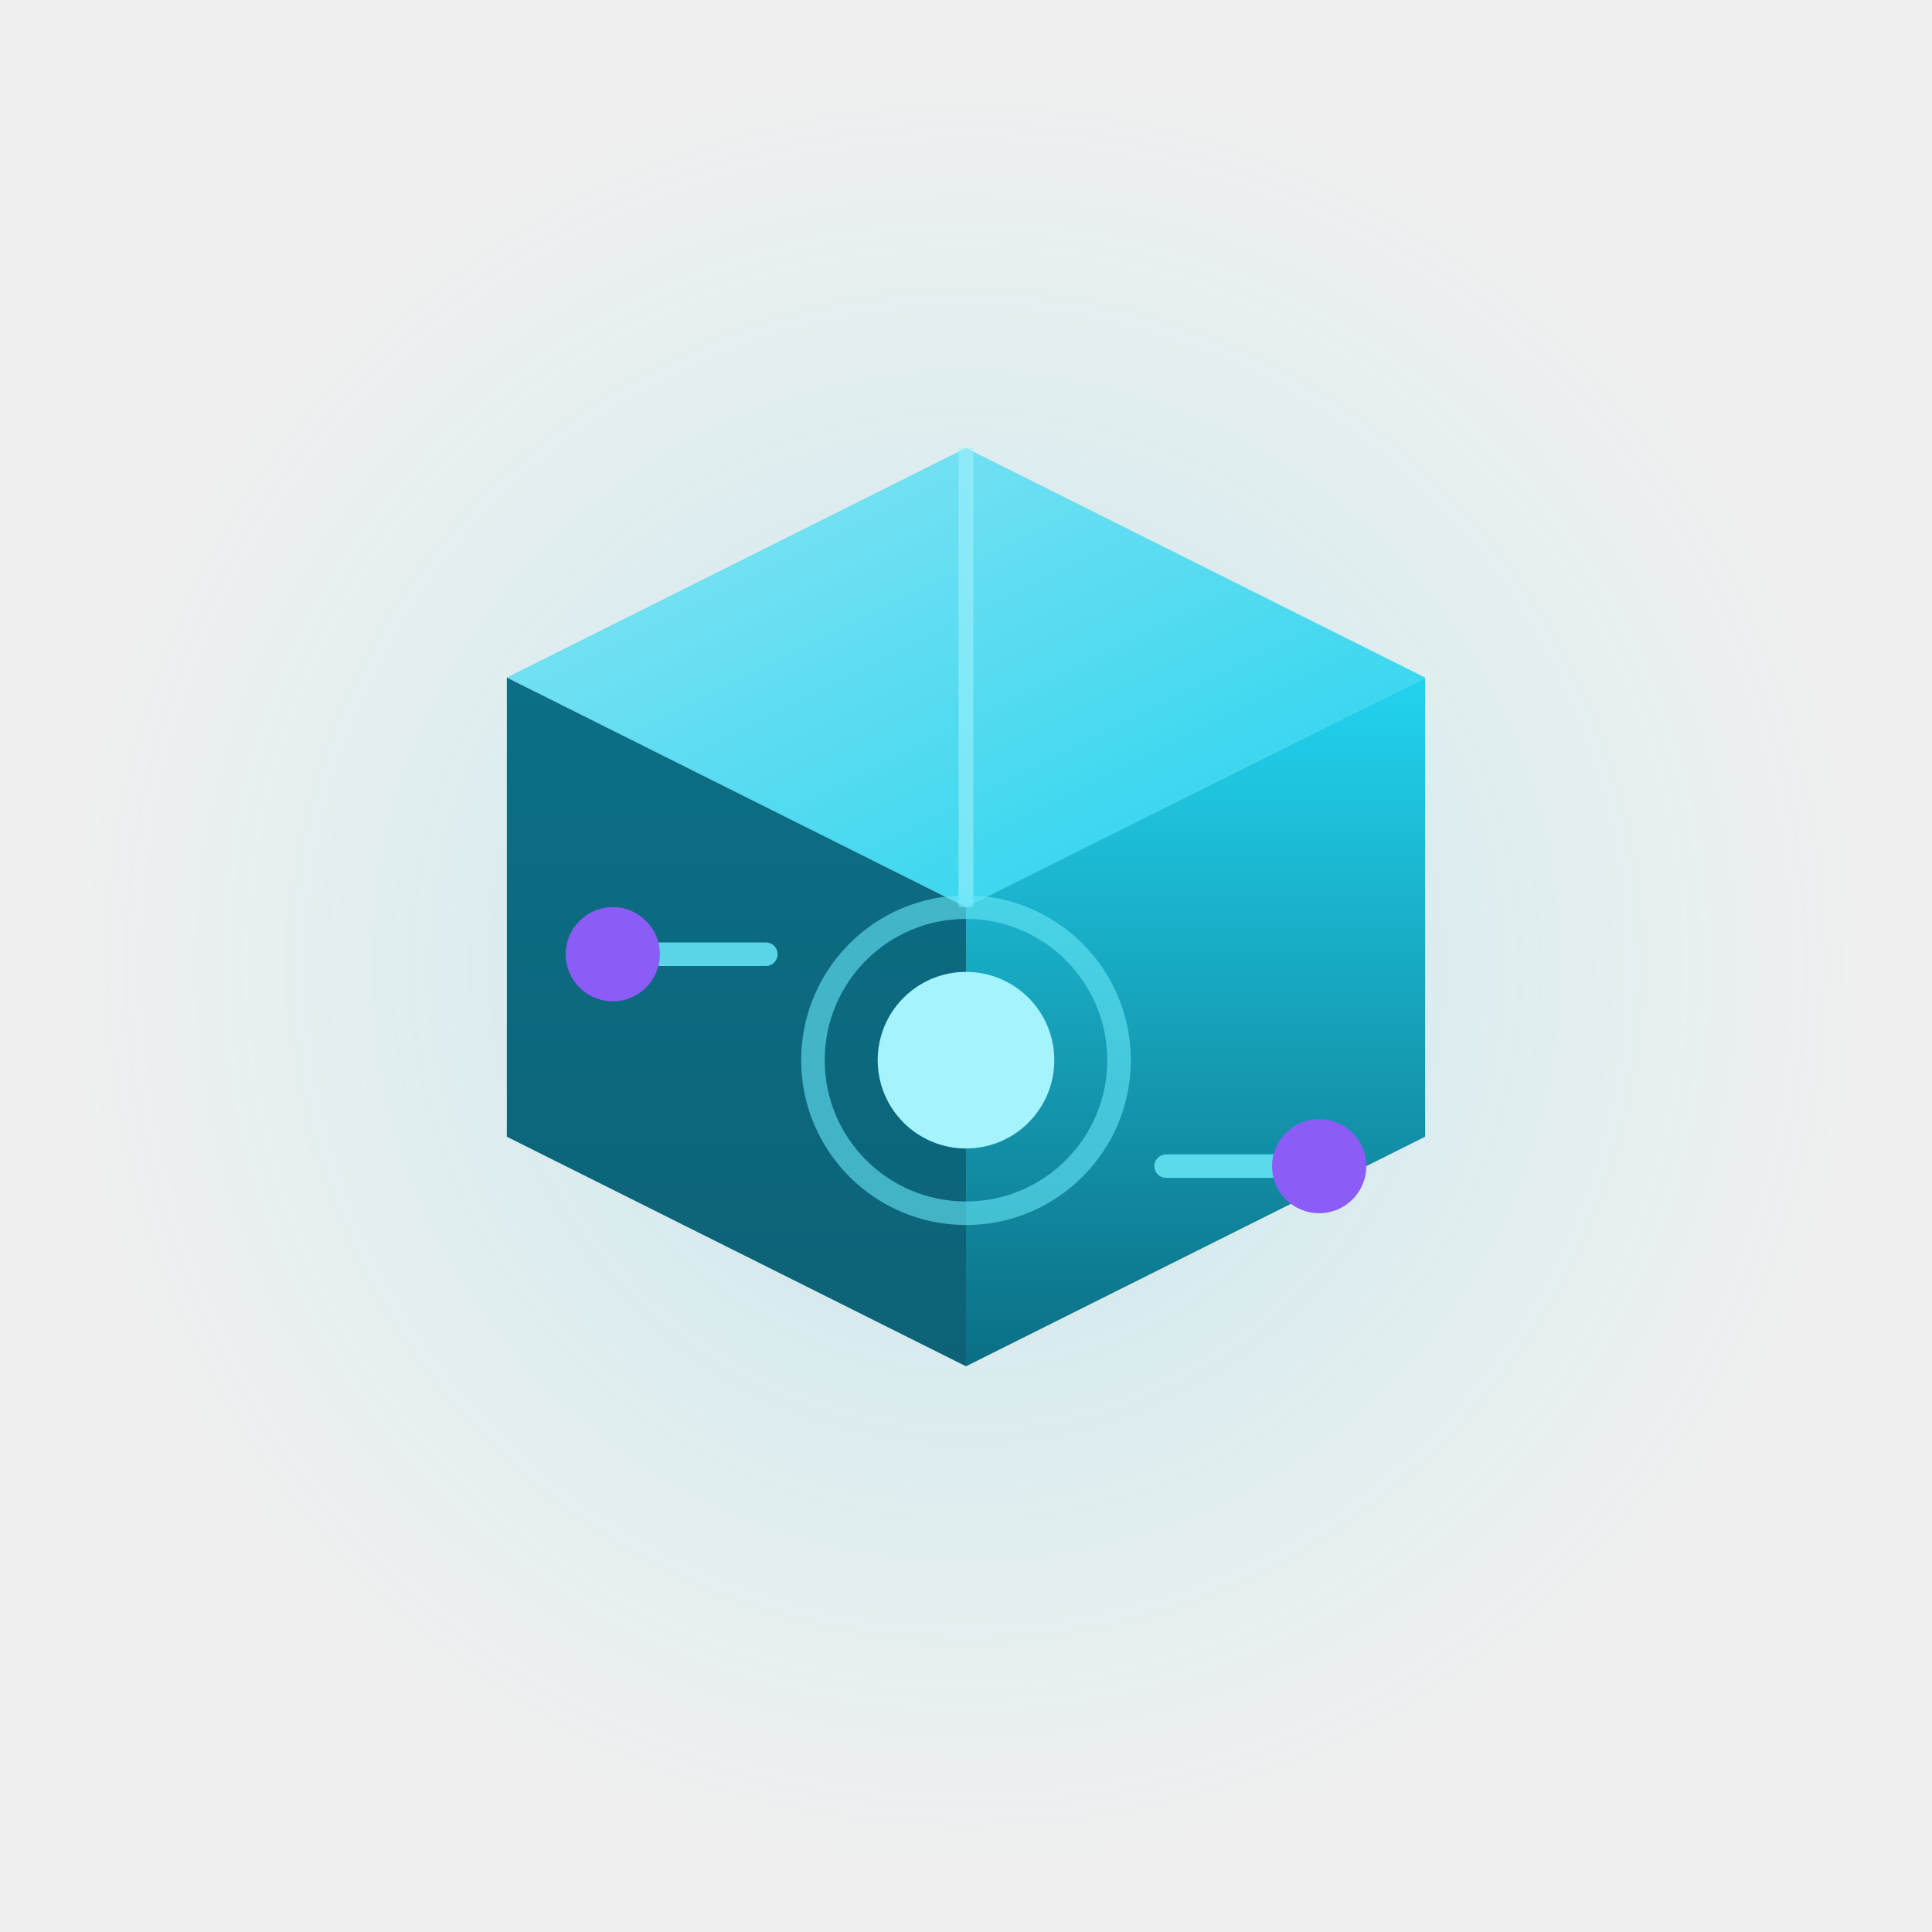
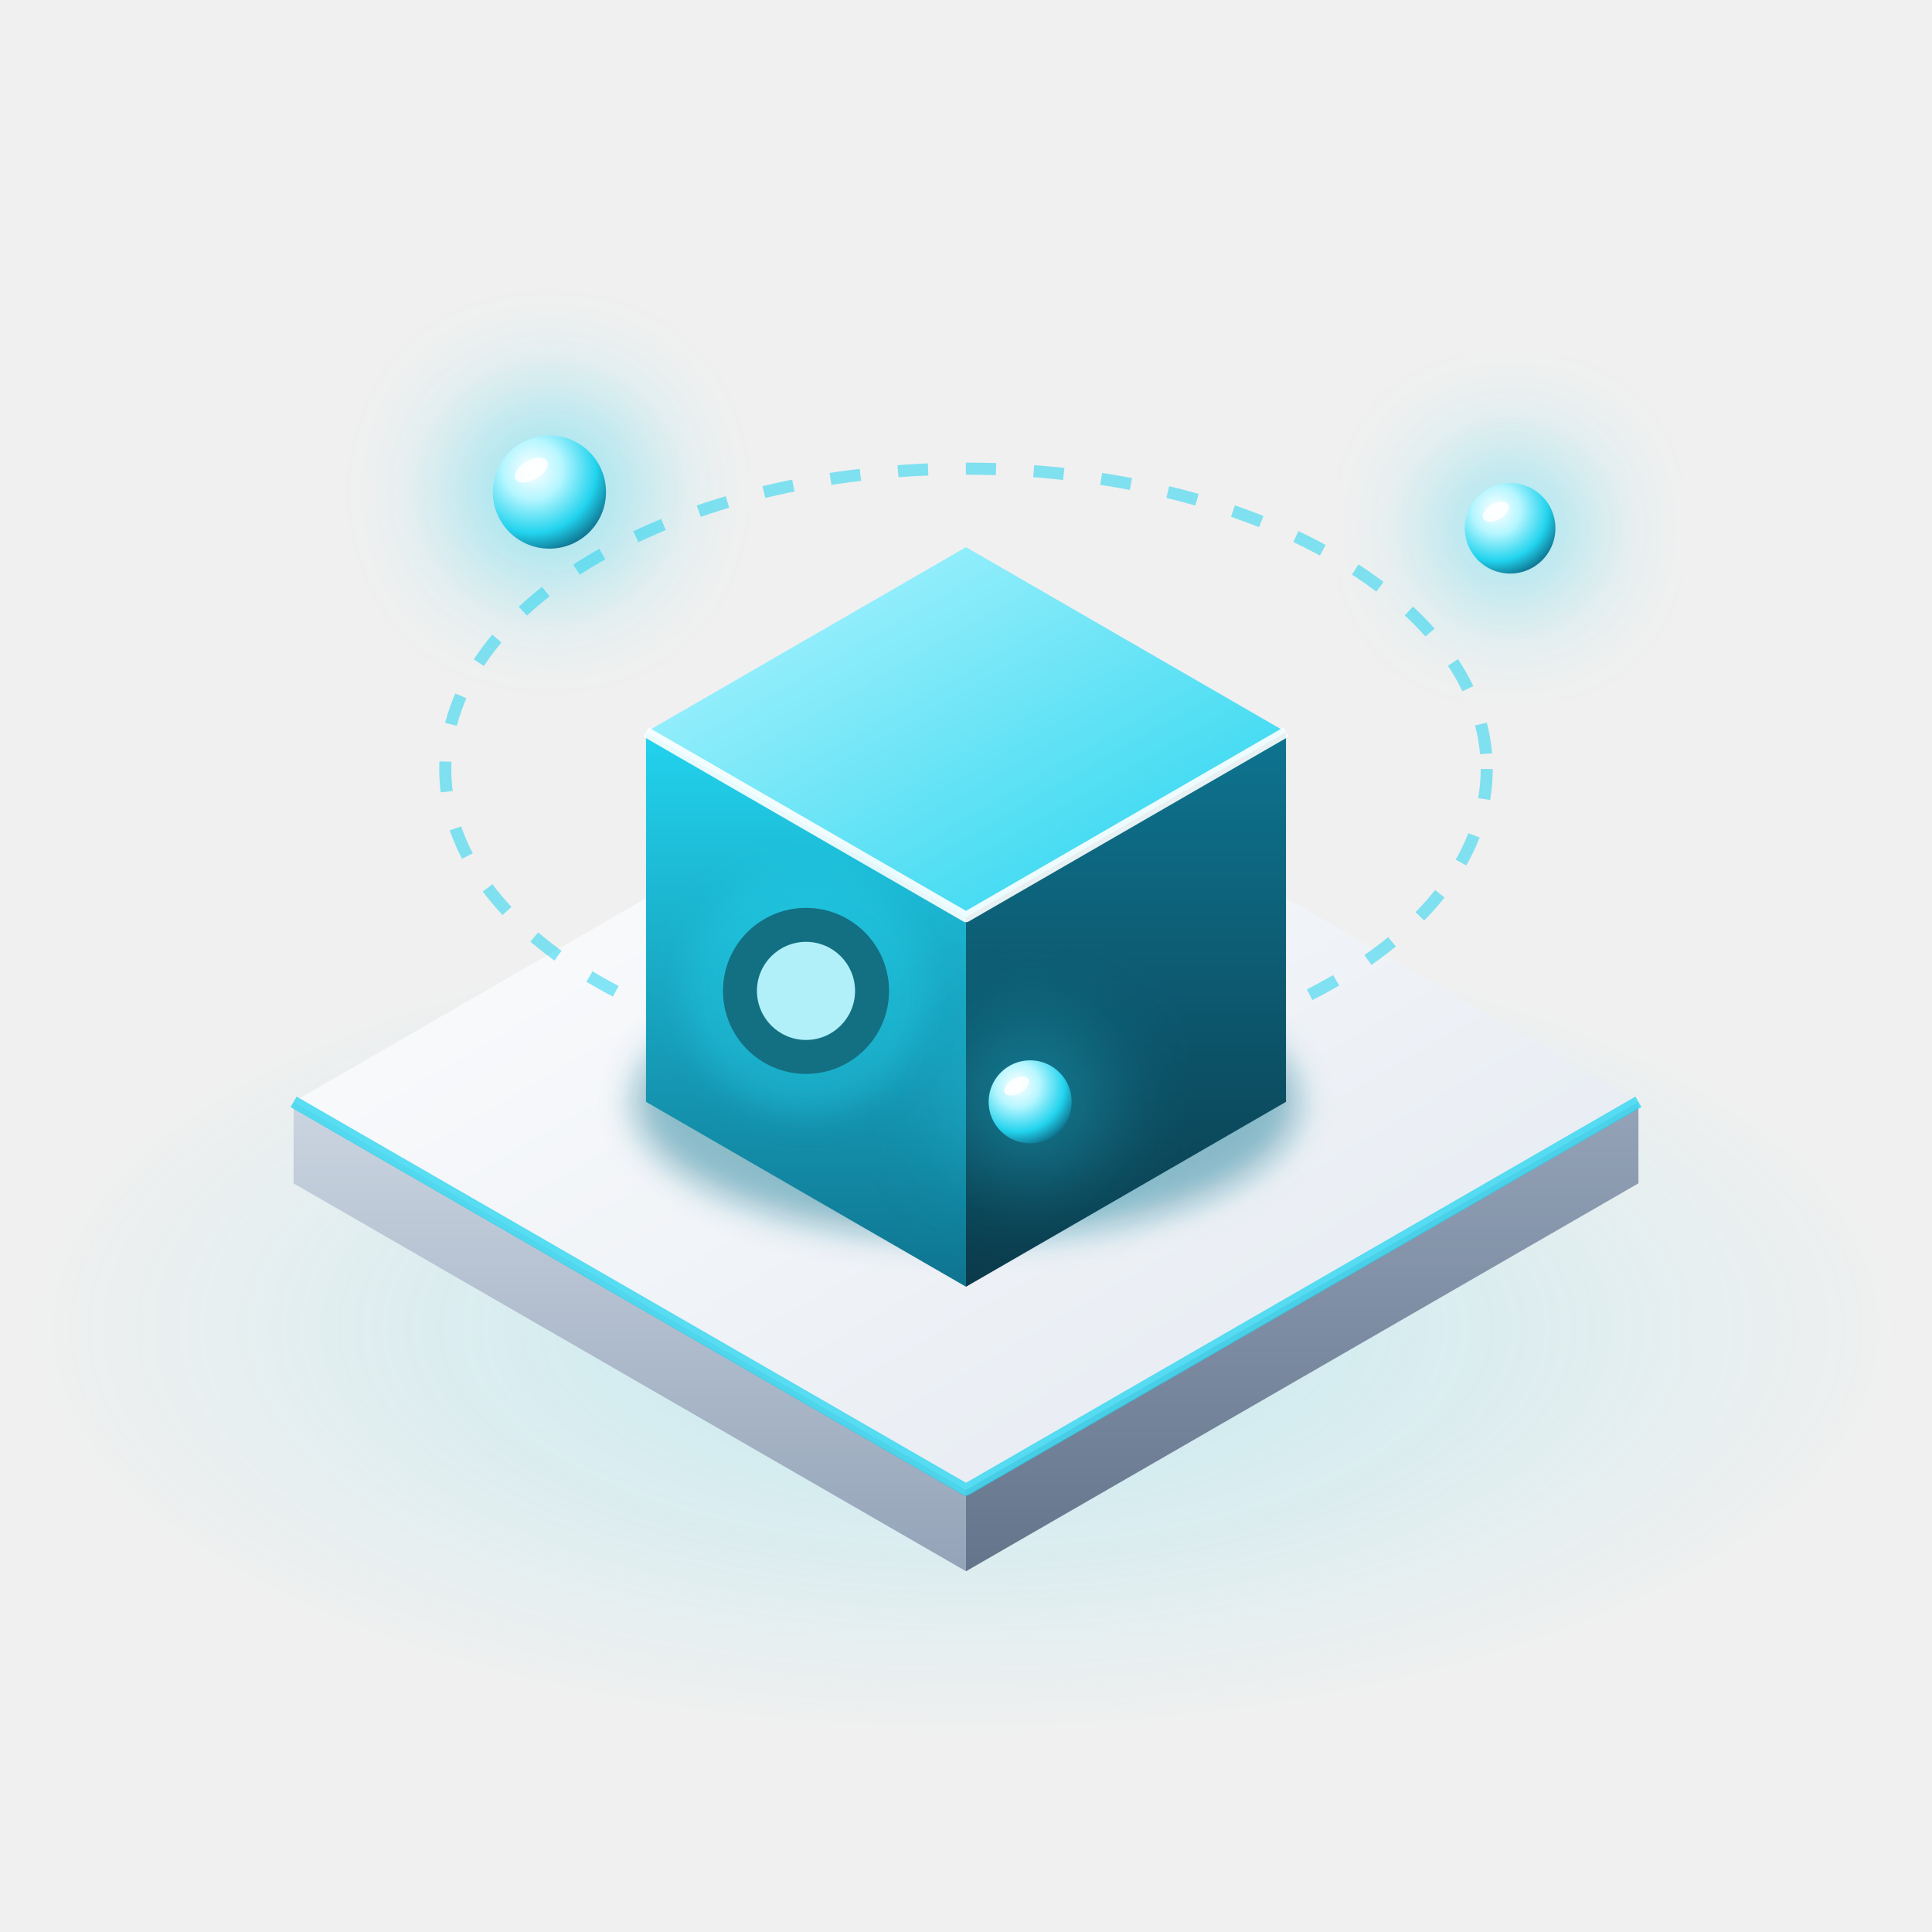
<svg xmlns="http://www.w3.org/2000/svg" viewBox="0 0 256 256" width="256" height="256" fill="none">
  <defs>
-     <linearGradient id="ag-top" x1="0" y1="0" x2="1" y2="1">
-       <stop offset="0" stop-color="#8ce4f5" />
-       <stop offset="1" stop-color="#22d3ee" />
+     <linearGradient id="ai-l-top" x1="0" y1="0" x2="1" y2="1">
+       <stop offset="0" stop-color="#b6f6ff" stop-opacity="1" />
+       <stop offset="1" stop-color="#22d3ee" stop-opacity="1" />
    </linearGradient>
-     <linearGradient id="ag-face" x1="0" y1="0" x2="0" y2="1">
-       <stop offset="0" stop-color="#22d3ee" />
-       <stop offset="1" stop-color="#0b6f85" />
+     <linearGradient id="ai-l-left" x1="0" y1="0" x2="0" y2="1">
+       <stop offset="0" stop-color="#22d3ee" stop-opacity="1" />
+       <stop offset="1" stop-color="#0e7490" stop-opacity="1" />
    </linearGradient>
-     <linearGradient id="ag-side" x1="0" y1="0" x2="0" y2="1">
-       <stop offset="0" stop-color="#0b6f85" />
-       <stop offset="1" stop-color="#0d6277" />
+     <linearGradient id="ai-l-right" x1="0" y1="0" x2="0" y2="1">
+       <stop offset="0" stop-color="#0e7490" stop-opacity="1" />
+       <stop offset="1" stop-color="#0b3a4a" stop-opacity="1" />
    </linearGradient>
-     <linearGradient id="ag-vio" x1="0" y1="0" x2="1" y2="1">
-       <stop offset="0" stop-color="#c4b5fd" />
-       <stop offset="1" stop-color="#8b5cf6" />
+     <linearGradient id="ai-l-spec" x1="0" y1="0" x2="1" y2="1">
+       <stop offset="0" stop-color="#ffffff" stop-opacity="0.55" />
+       <stop offset="1" stop-color="#ffffff" stop-opacity="0" />
    </linearGradient>
-     <radialGradient id="ag-glow" cx="0.5" cy="0.5" r="0.5">
-       <stop offset="0" stop-color="#0891b2" stop-opacity="0.18" />
-       <stop offset="0.6" stop-color="#22d3ee" stop-opacity="0.08" />
+     <linearGradient id="ai-l-ptop" x1="0" y1="0" x2="1" y2="1">
+       <stop offset="0" stop-color="#ffffff" stop-opacity="1" />
+       <stop offset="1" stop-color="#e2e8f0" stop-opacity="1" />
+     </linearGradient>
+     <linearGradient id="ai-l-pleft" x1="0" y1="0" x2="0" y2="1">
+       <stop offset="0" stop-color="#cbd5e1" stop-opacity="1" />
+       <stop offset="1" stop-color="#94a3b8" stop-opacity="1" />
+     </linearGradient>
+     <linearGradient id="ai-l-pright" x1="0" y1="0" x2="0" y2="1">
+       <stop offset="0" stop-color="#94a3b8" stop-opacity="1" />
+       <stop offset="1" stop-color="#64748b" stop-opacity="1" />
+     </linearGradient>
+     <radialGradient id="ai-l-halo" cx=".5" cy=".5" r=".5">
+       <stop offset="0" stop-color="#22d3ee" stop-opacity="0.22" />
      <stop offset="1" stop-color="#22d3ee" stop-opacity="0" />
    </radialGradient>
+     <radialGradient id="ai-l-orb" cx=".35" cy=".3" r=".75">
+       <stop offset="0" stop-color="#ffffff" />
+       <stop offset=".35" stop-color="#b6f6ff" />
+       <stop offset=".75" stop-color="#22d3ee" />
+       <stop offset="1" stop-color="#0e7490" />
+     </radialGradient>
+     <filter id="ai-l-blur" x="-50%" y="-50%" width="200%" height="200%">
+       <feGaussianBlur stdDeviation="6" />
+     </filter>
+     <filter id="ai-l-soft" x="-50%" y="-50%" width="200%" height="200%">
+       <feGaussianBlur stdDeviation="2.2" />
+     </filter>
  </defs>
-   <circle cx="128" cy="128" r="118" fill="url(#ag-glow)" />
-   <g transform="translate(128,128) scale(0.78) translate(-128.0,-128.0)">
-     <polygon points="128.0,40.0 206.0,79.0 128.0,118.0 50.0,79.0" fill="url(#ag-top)" />
-     <polygon points="50.0,79.0 128.0,118.0 128.0,196.0 50.0,157.0" fill="url(#ag-side)" />
-     <polygon points="206.0,79.0 128.0,118.0 128.0,196.0 206.0,157.0" fill="url(#ag-face)" />
-     <polyline points="128.0,40.0 128.0,118.0" stroke="#a5f3fc" stroke-width="2.5" opacity="0.55" fill="none" />
-     <circle cx="128" cy="144" r="15" fill="#a5f3fc" />
-     <circle cx="128" cy="144" r="26" stroke="#67e8f9" stroke-width="4" opacity="0.6" fill="none" />
-     <g stroke="#67e8f9" stroke-width="4" stroke-linecap="round" opacity="0.85">
-       <path d="M76 126 h18" />
-       <path d="M162 162 h18" />
-     </g>
-     <circle cx="68" cy="126" r="8" fill="#8b5cf6" />
-     <circle cx="188" cy="162" r="8" fill="#8b5cf6" />
-   </g>
+   <ellipse cx="128" cy="176.0" rx="124" ry="54" fill="url(#ai-l-halo)" />
+   <polygon points="38.9,156.8 128.0,208.2 128.0,197.4 38.9,146.0" fill="url(#ai-l-pleft)" />
+   <polygon points="217.1,156.8 128.0,208.2 128.0,197.4 217.1,146.0" fill="url(#ai-l-pright)" />
+   <polygon points="128.0,94.5 217.1,146.0 128.0,197.4 38.9,146.0" fill="url(#ai-l-ptop)" />
+   <polyline points="38.9,146.0 128.0,197.4 217.1,146.0" fill="none" stroke="#ffffff" stroke-opacity="0.5" stroke-width="1.4" stroke-linejoin="round" />
+   <polyline points="38.9,146.0 128.0,197.4 217.1,146.0" fill="none" stroke="#22d3ee" stroke-width="1.6" stroke-opacity=".75" stroke-linejoin="round" />
+   <ellipse cx="128.0" cy="146.0" rx="44" ry="18" fill="#0e7490" opacity="0.45" filter="url(#ai-l-soft)" />
+   <ellipse cx="128.0" cy="101.9" rx="69.0" ry="39.8" fill="none" stroke="#22d3ee" stroke-width="1.6" opacity="0.55" stroke-dasharray="4 5" />
+   <polygon points="85.6,146.0 128.0,170.5 128.0,121.5 85.6,97.0" fill="url(#ai-l-left)" />
+   <polygon points="170.4,146.0 128.0,170.5 128.0,121.5 170.4,97.0" fill="url(#ai-l-right)" />
+   <polygon points="128.0,72.5 170.4,97.0 128.0,121.5 85.6,97.0" fill="url(#ai-l-top)" />
+   <polyline points="85.6,97.0 128.0,121.5 170.4,97.0" fill="none" stroke="#ffffff" stroke-opacity="0.9" stroke-width="1.4" stroke-linejoin="round" />
+   <circle cx="106.8" cy="131.3" r="11" fill="#0b3a4a" />
+   <circle cx="106.8" cy="131.3" r="6.5" fill="#fff" />
+   <circle cx="106.8" cy="131.3" r="16" fill="#22d3ee" opacity=".35" filter="url(#ai-l-soft)" />
+   <circle cx="72.8" cy="65.2" r="14.2" fill="#22d3ee" opacity=".35" filter="url(#ai-l-blur)" />
+   <circle cx="72.8" cy="65.2" r="7.5" fill="url(#ai-l-orb)" />
+   <ellipse cx="70.4" cy="62.3" rx="2.4" ry="1.3" fill="#fff" opacity=".85" transform="rotate(-30 70.4 62.3)" />
+   <circle cx="200.1" cy="70.0" r="11.4" fill="#22d3ee" opacity=".35" filter="url(#ai-l-blur)" />
+   <circle cx="200.1" cy="70.0" r="6.0" fill="url(#ai-l-orb)" />
+   <ellipse cx="198.2" cy="67.8" rx="1.9" ry="1.1" fill="#fff" opacity=".85" transform="rotate(-30 198.2 67.8)" />
+   <circle cx="136.5" cy="146.0" r="10.4" fill="#22d3ee" opacity=".35" filter="url(#ai-l-blur)" />
+   <circle cx="136.5" cy="146.0" r="5.5" fill="url(#ai-l-orb)" />
+   <ellipse cx="134.7" cy="143.9" rx="1.8" ry="1.0" fill="#fff" opacity=".85" transform="rotate(-30 134.7 143.9)" />
</svg>
